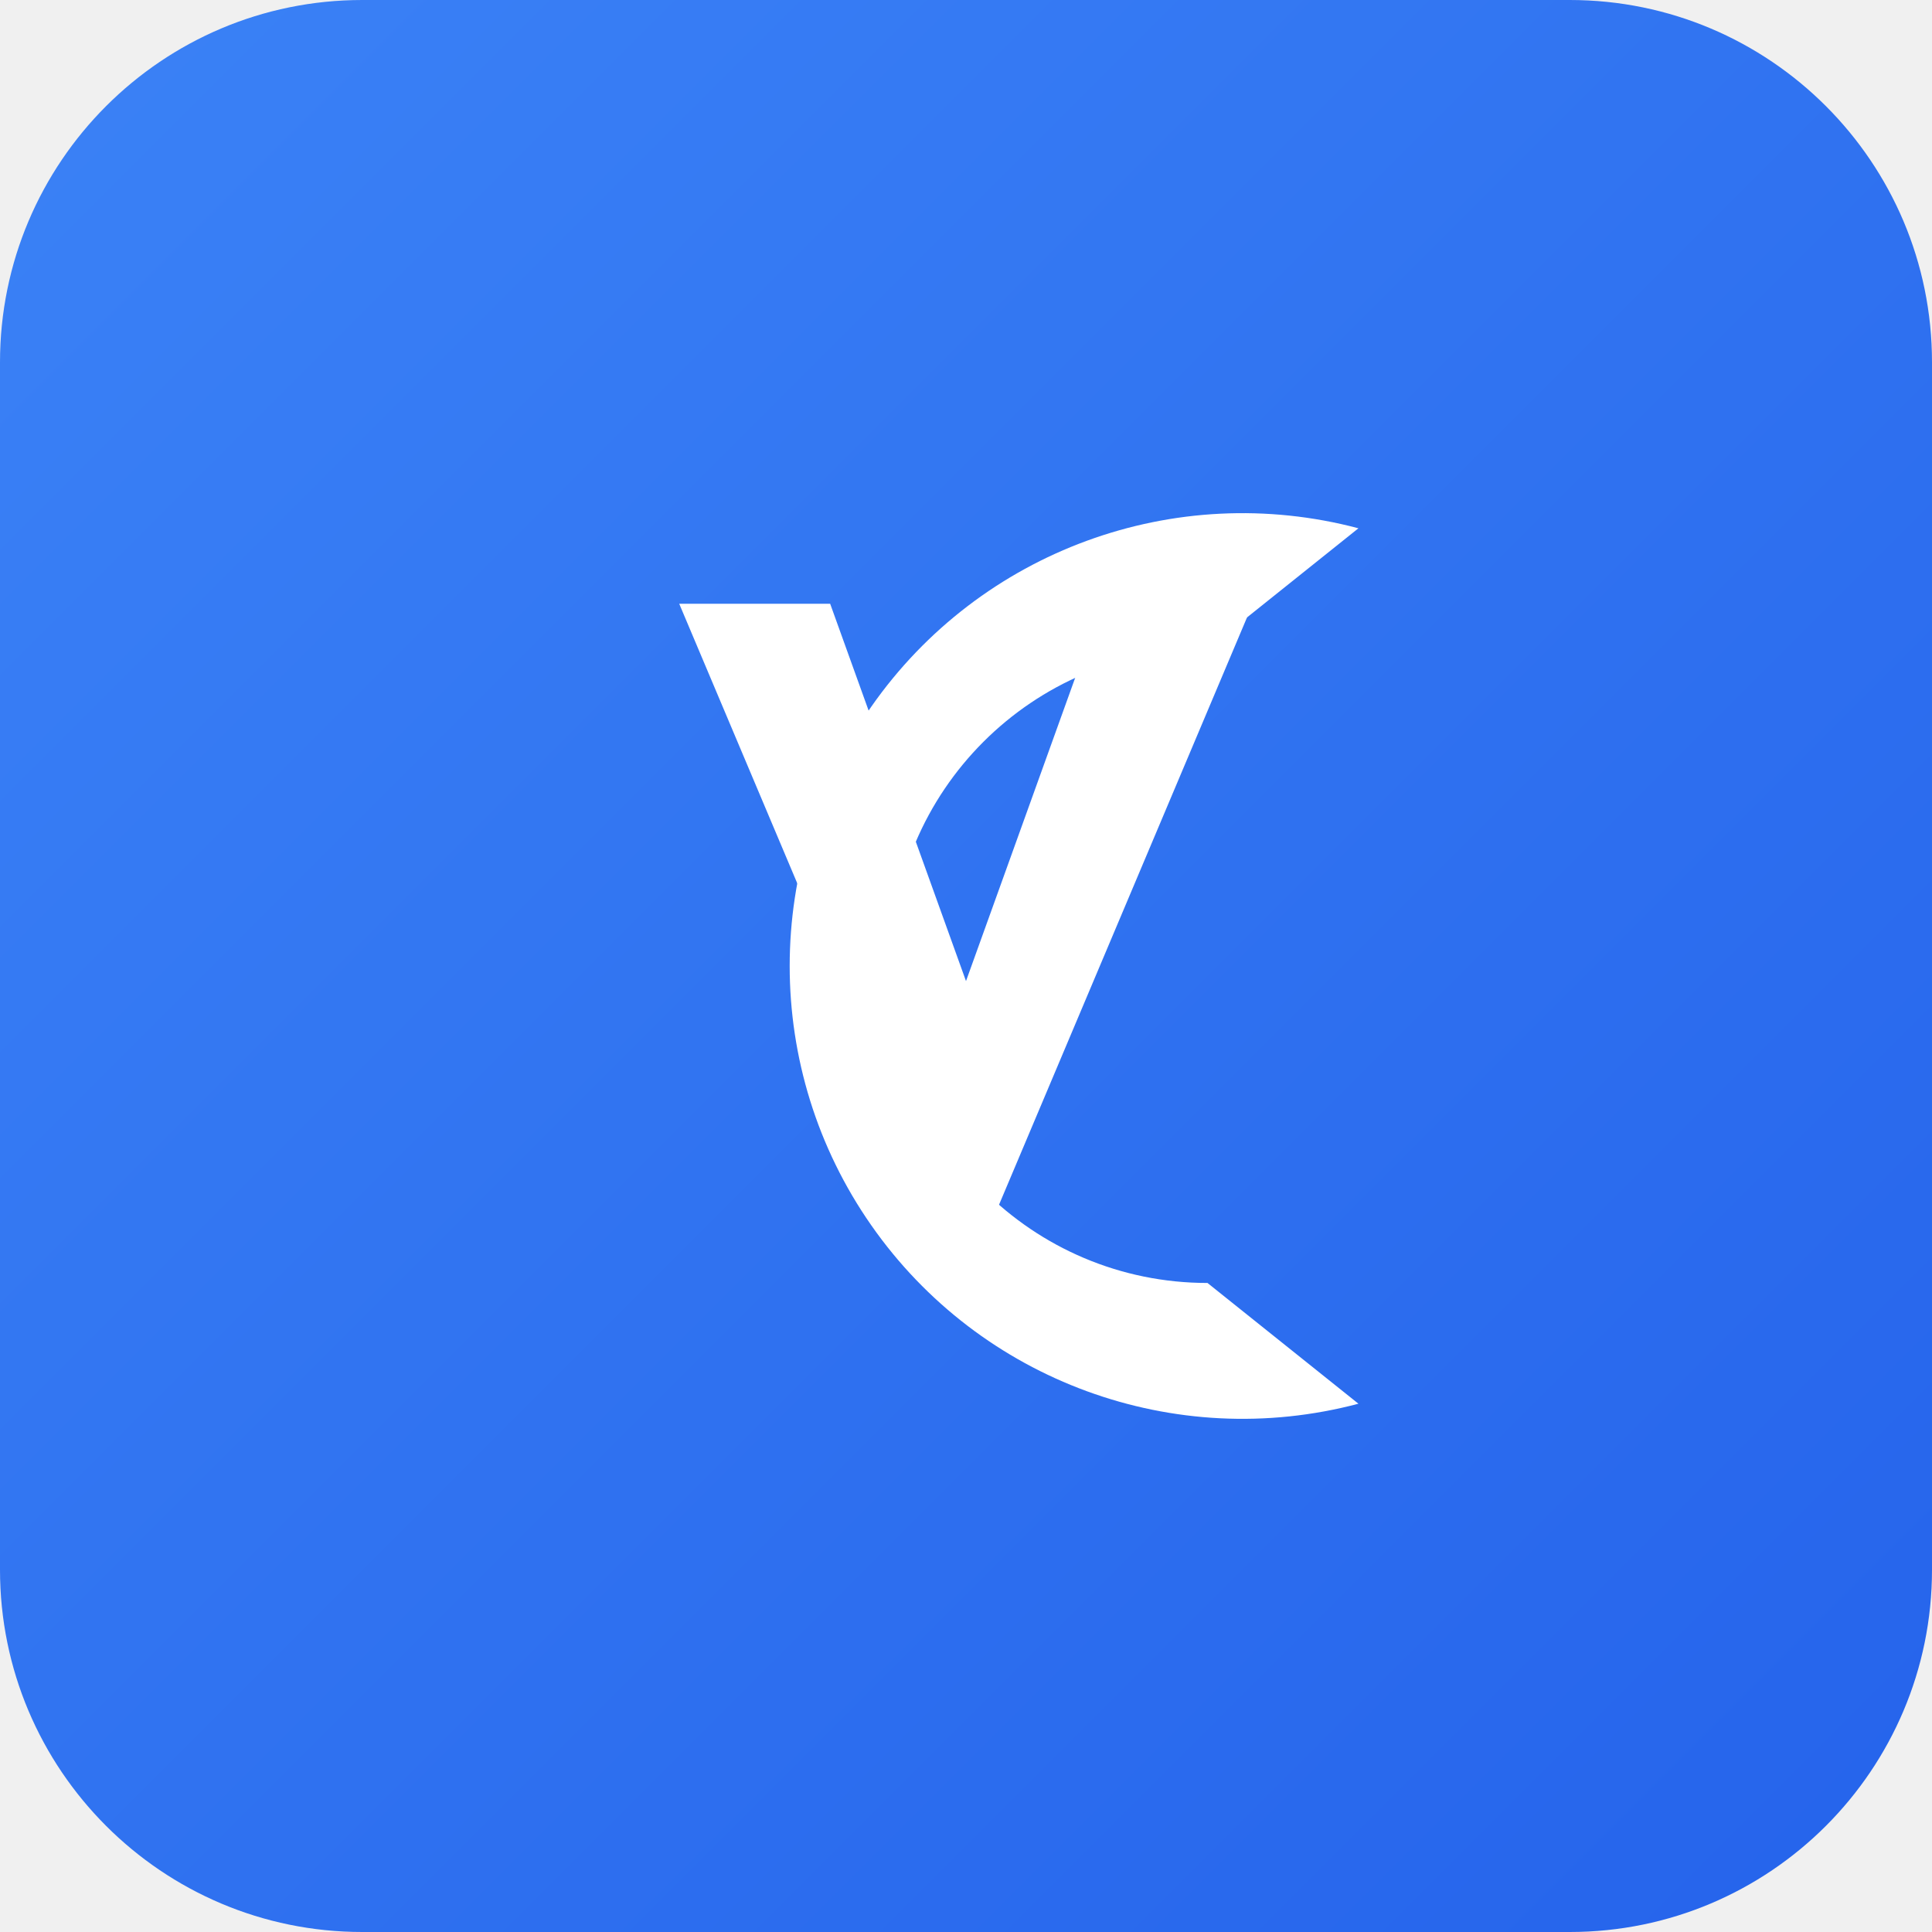
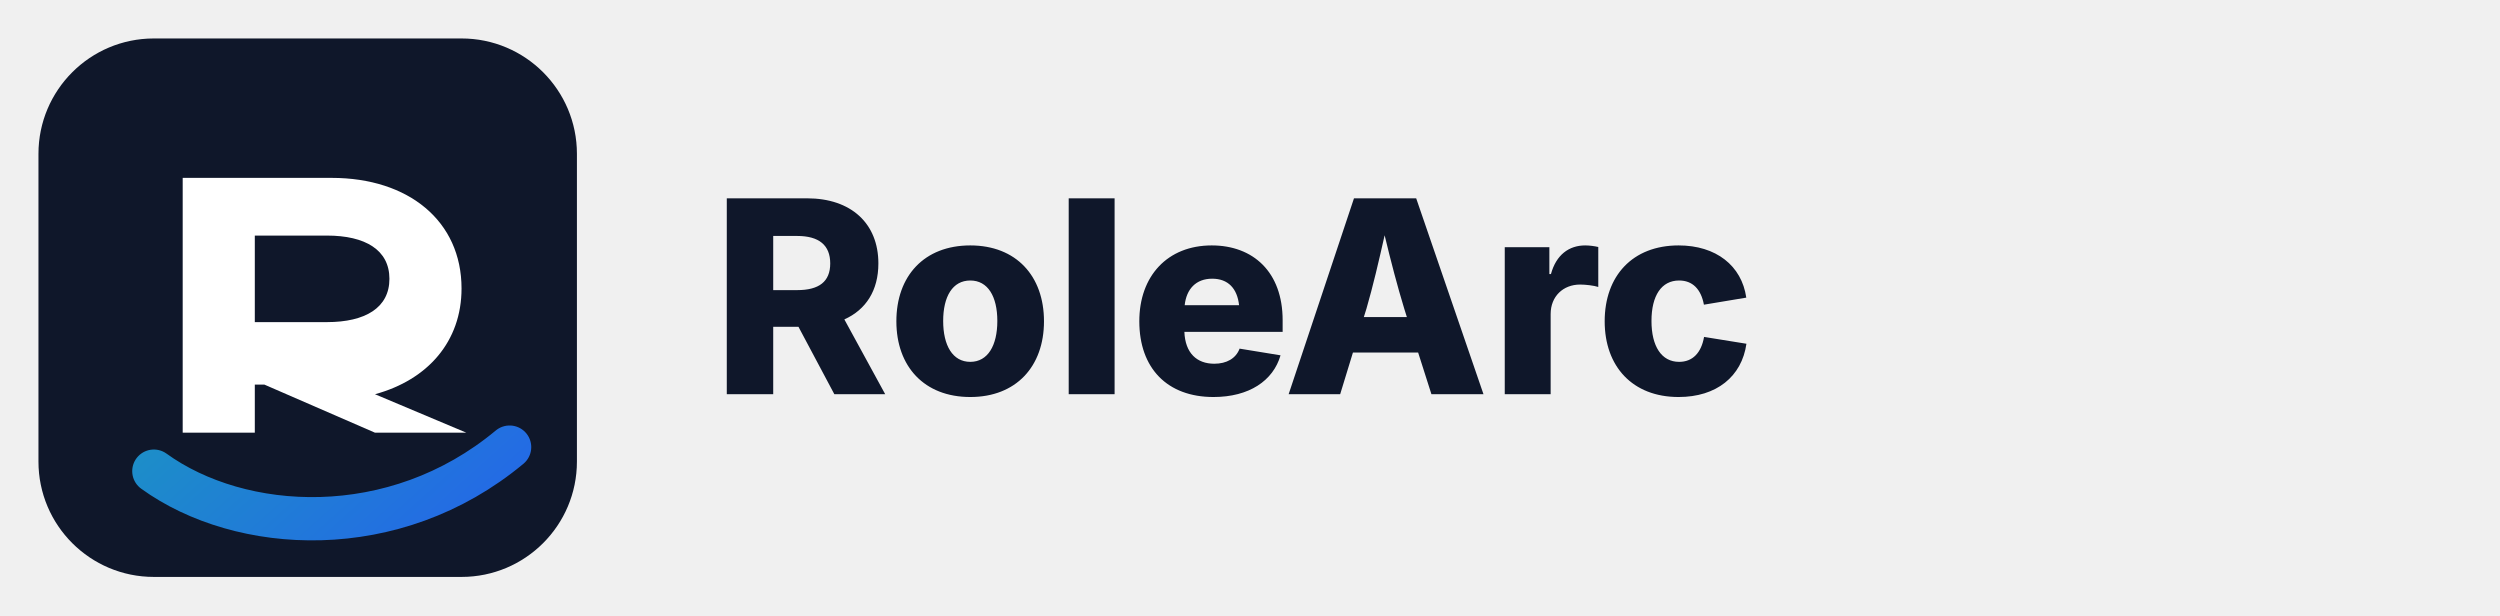
- <svg xmlns="http://www.w3.org/2000/svg" width="256" height="256" viewBox="0 0 256 256" fill="none">
+ <svg xmlns="http://www.w3.org/2000/svg" width="520" height="128" viewBox="0 0 520 128" fill="none" role="img" aria-labelledby="title">
  <defs>
-     <linearGradient id="grad" x1="0" y1="0" x2="1" y2="1">
-       <stop offset="0%" stop-color="#3B82F6" />
-       <stop offset="100%" stop-color="#2563EB" />
+     <linearGradient id="roleArcGradient" x1="18" y1="14" x2="108" y2="114" gradientUnits="userSpaceOnUse">
+       <stop stop-color="#14B8A6" />
+       <stop offset="1" stop-color="#2563EB" />
    </linearGradient>
  </defs>
-   <rect width="256" height="256" rx="48" fill="url(#grad)" />
-   <path d="M180 70             A60 60 0 1 0 180 186             L160 170             A40 40 0 1 1 160 86             Z" fill="white" />
-   <path d="M90 80             L128 170             L166 80             L146 80             L128 130             L110 80             Z" fill="white" />
+   <rect x="8" y="8" width="112" height="112" rx="24" fill="#0F172A" />
+   <path d="M38 90V37h31c16 0 27 9 27 23 0 11-7 19-18 22l19 8h-19L55 80h-2v10H38Zm15-23h15c8 0 13-3 13-9s-5-9-13-9H53v18Z" fill="white" />
+   <path d="M32 98c18 13 50 15 74-5" stroke="url(#roleArcGradient)" stroke-width="9" stroke-linecap="round" />
+   <text x="148" y="82" fill="#0F172A" font-family="Inter, ui-sans-serif, system-ui, -apple-system, BlinkMacSystemFont, 'Segoe UI', sans-serif" font-size="56" font-weight="800" letter-spacing="0">RoleArc</text>
</svg>
